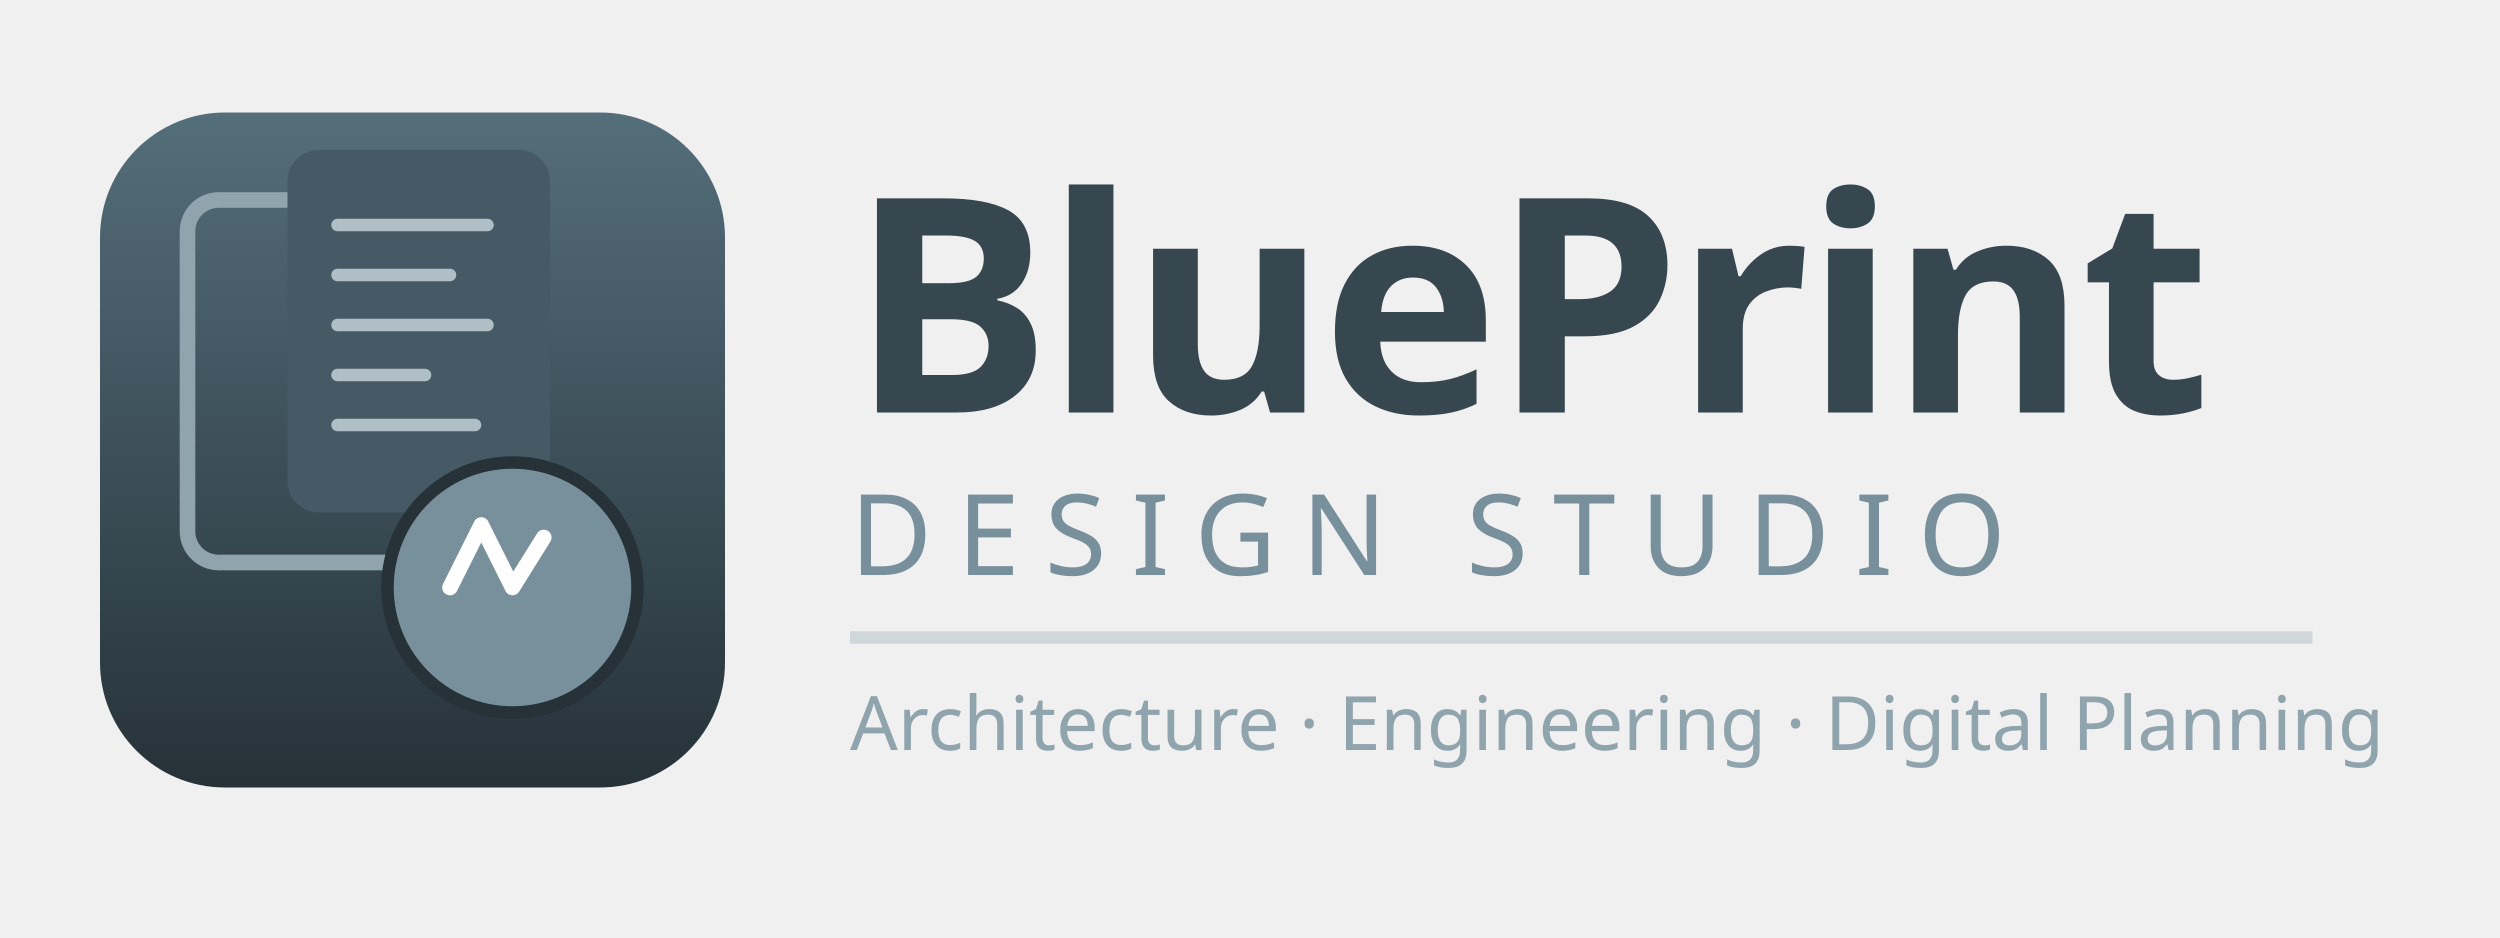
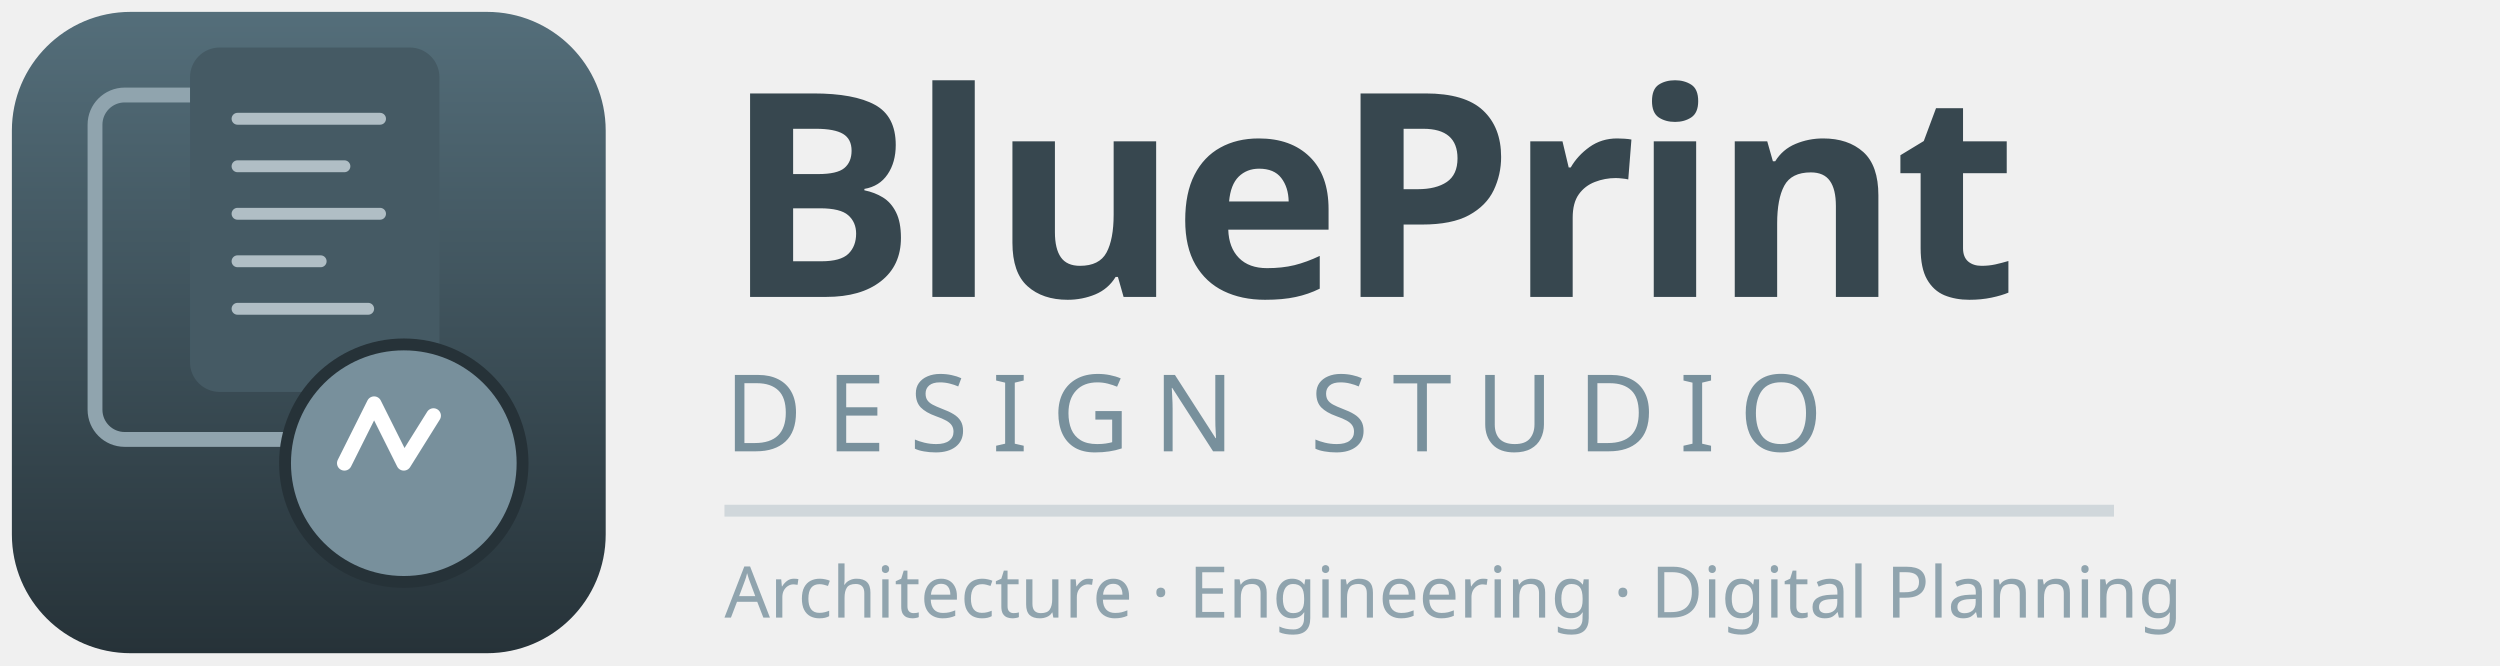
- <svg xmlns="http://www.w3.org/2000/svg" viewBox="0 0 400 150" width="1200" height="450">
+ <svg xmlns="http://www.w3.org/2000/svg" viewBox="14 16 421 112" width="1263" height="336">
  <defs>
    <linearGradient id="blg" x1="0" y1="0" x2="0" y2="1">
      <stop offset="0%" stop-color="#546E7A" />
      <stop offset="100%" stop-color="#263238" />
    </linearGradient>
  </defs>
  <rect x="16" y="18" width="100" height="108" rx="20" fill="url(#blg)" />
  <rect x="30" y="32" width="42" height="58" rx="5" fill="none" stroke="#90A4AE" stroke-width="2.5" />
  <rect x="46" y="24" width="42" height="58" rx="5" fill="#455A64" />
  <line x1="54" y1="36" x2="78" y2="36" stroke="#B0BEC5" stroke-width="2" stroke-linecap="round" />
  <line x1="54" y1="44" x2="72" y2="44" stroke="#B0BEC5" stroke-width="2" stroke-linecap="round" />
  <line x1="54" y1="52" x2="78" y2="52" stroke="#B0BEC5" stroke-width="2" stroke-linecap="round" />
  <line x1="54" y1="60" x2="68" y2="60" stroke="#B0BEC5" stroke-width="2" stroke-linecap="round" />
  <line x1="54" y1="68" x2="76" y2="68" stroke="#B0BEC5" stroke-width="2" stroke-linecap="round" />
  <circle cx="82" cy="94" r="20" fill="#78909C" stroke="#263238" stroke-width="2" />
  <path d="M72 94 L77 84 L82 94 L87 86" fill="none" stroke="#fff" stroke-width="2.5" stroke-linecap="round" stroke-linejoin="round" />
  <text x="136" y="66" font-family="'Segoe UI',system-ui,sans-serif" font-weight="700" font-size="48" fill="#37474F" letter-spacing="-1">BluePrint</text>
  <text x="136" y="92" font-family="'Segoe UI',system-ui,sans-serif" font-weight="300" font-size="18" fill="#78909C" letter-spacing="4">DESIGN STUDIO</text>
  <line x1="136" y1="102" x2="370" y2="102" stroke="#B0BEC5" stroke-width="2" opacity="0.5" />
  <text x="136" y="120" font-family="'Segoe UI',system-ui,sans-serif" font-weight="400" font-size="12" fill="#90A4AE">Architecture · Engineering · Digital Planning</text>
</svg>
